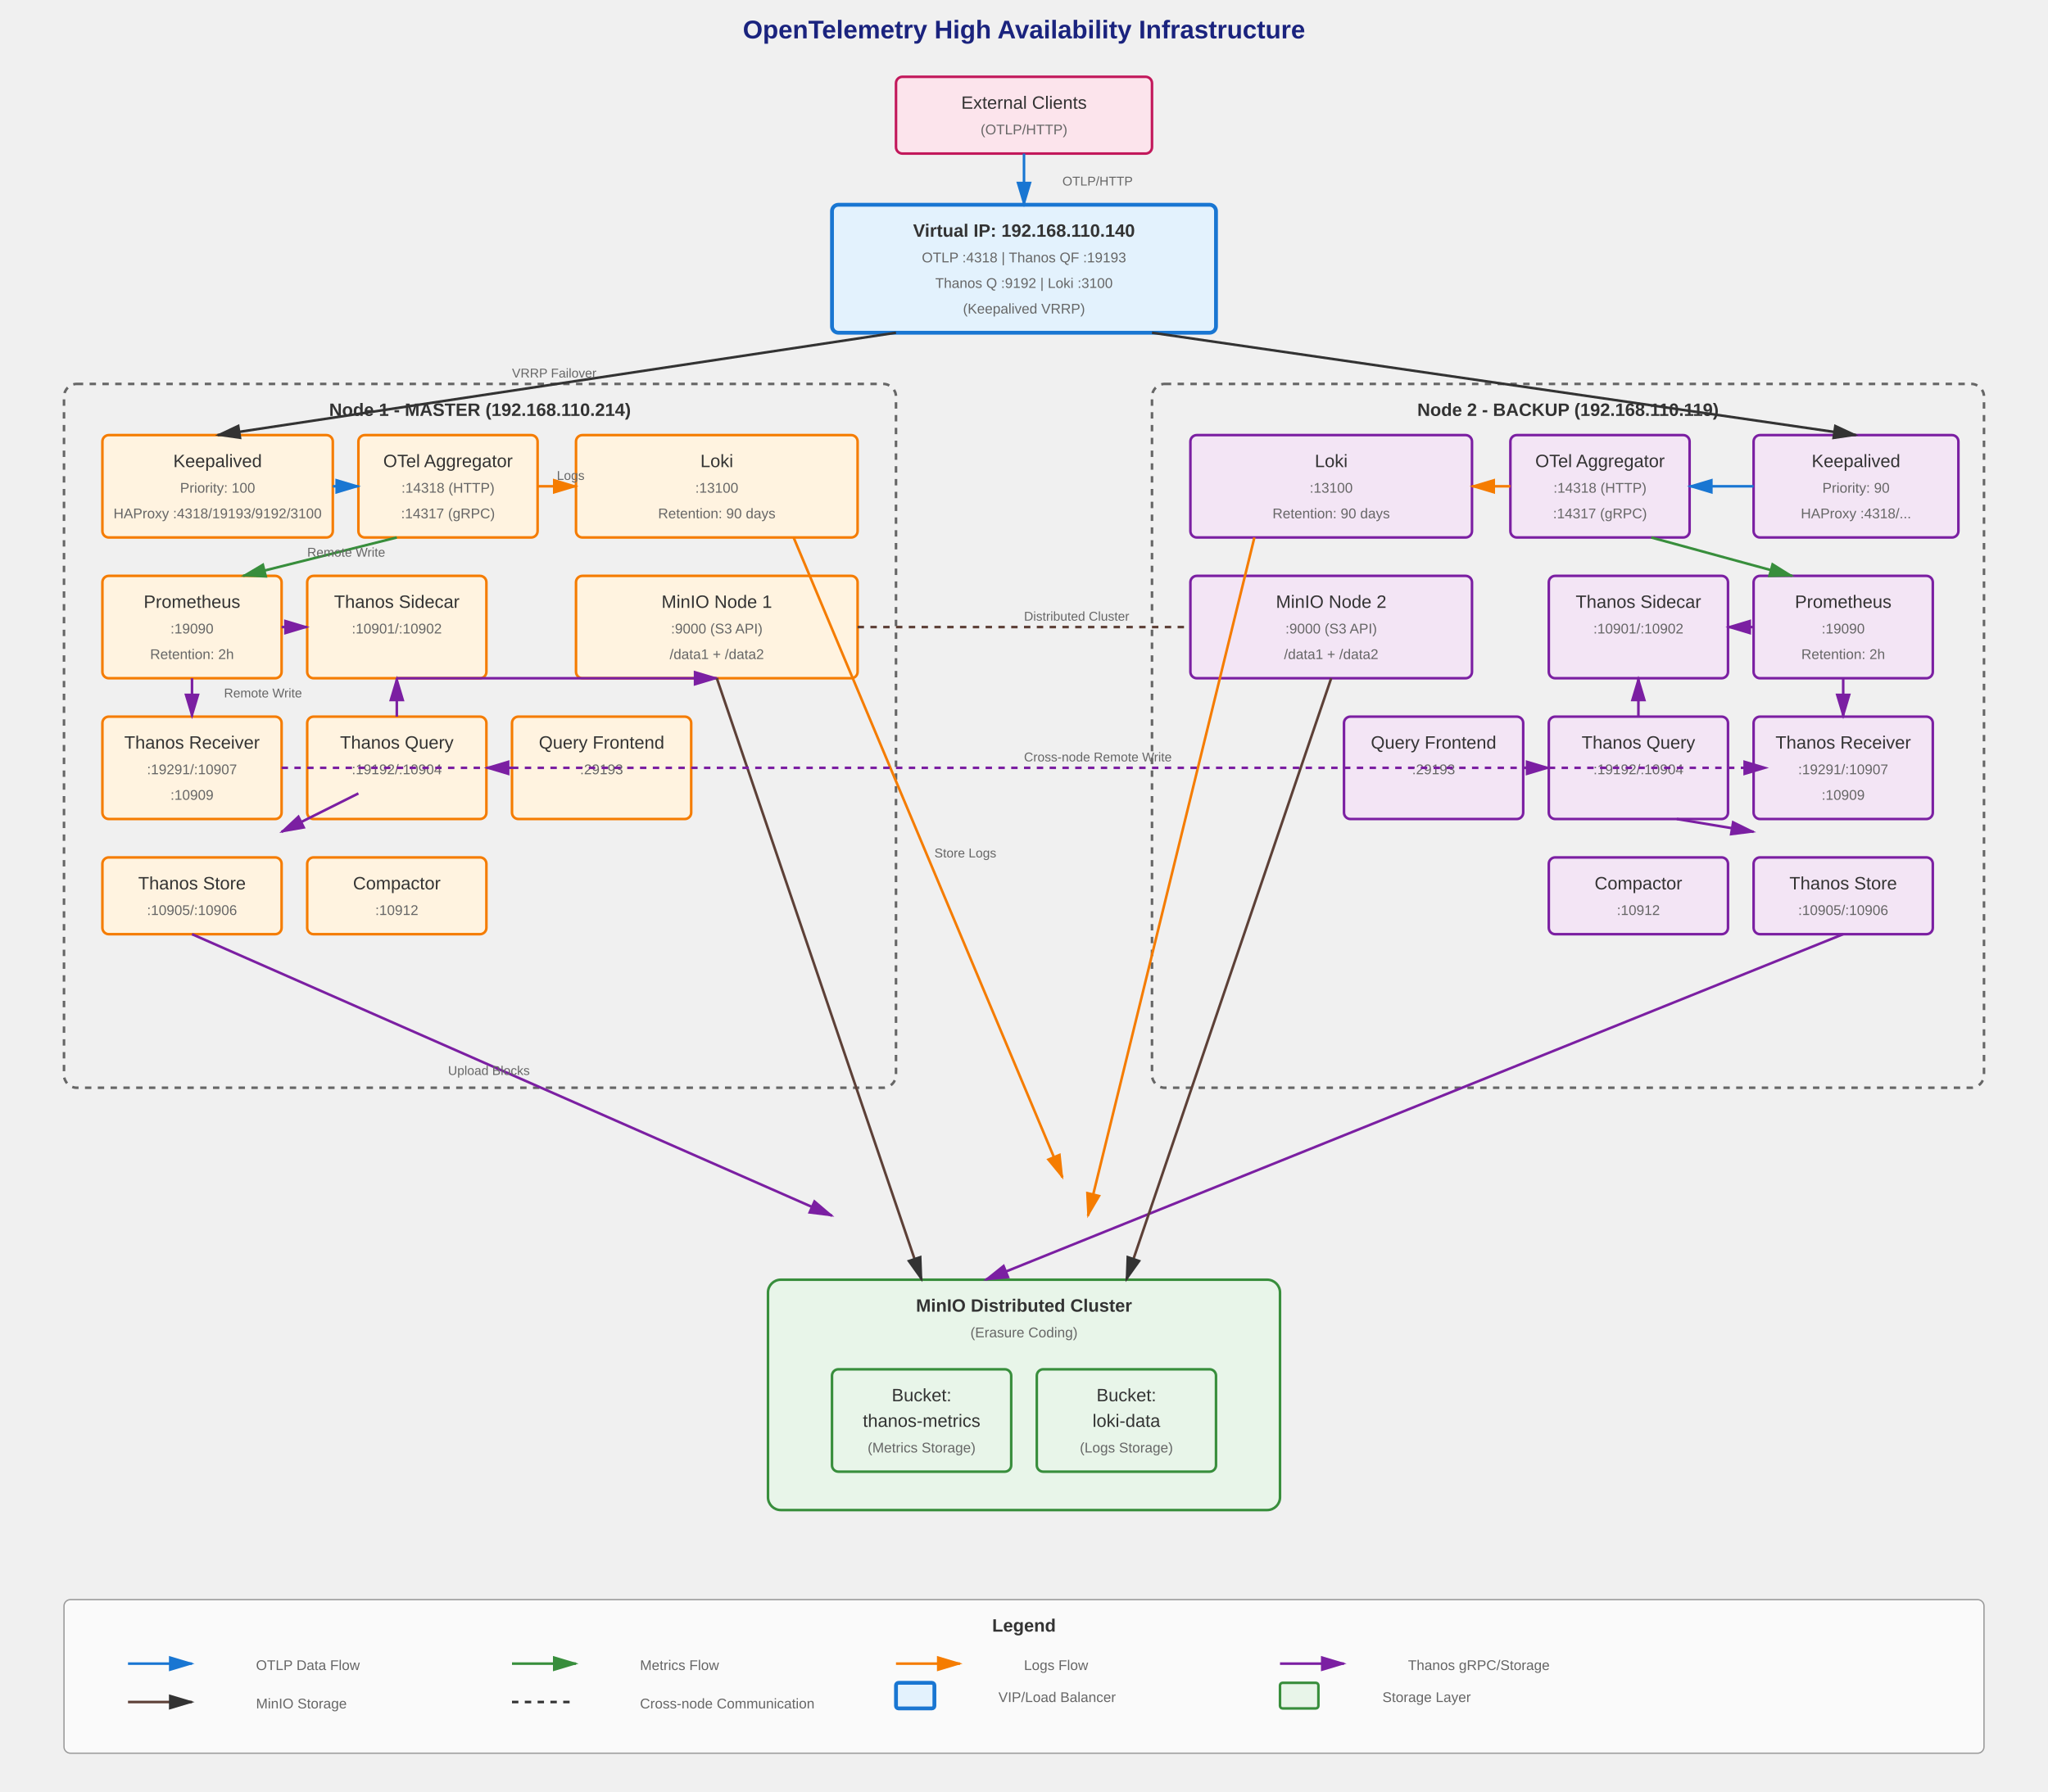
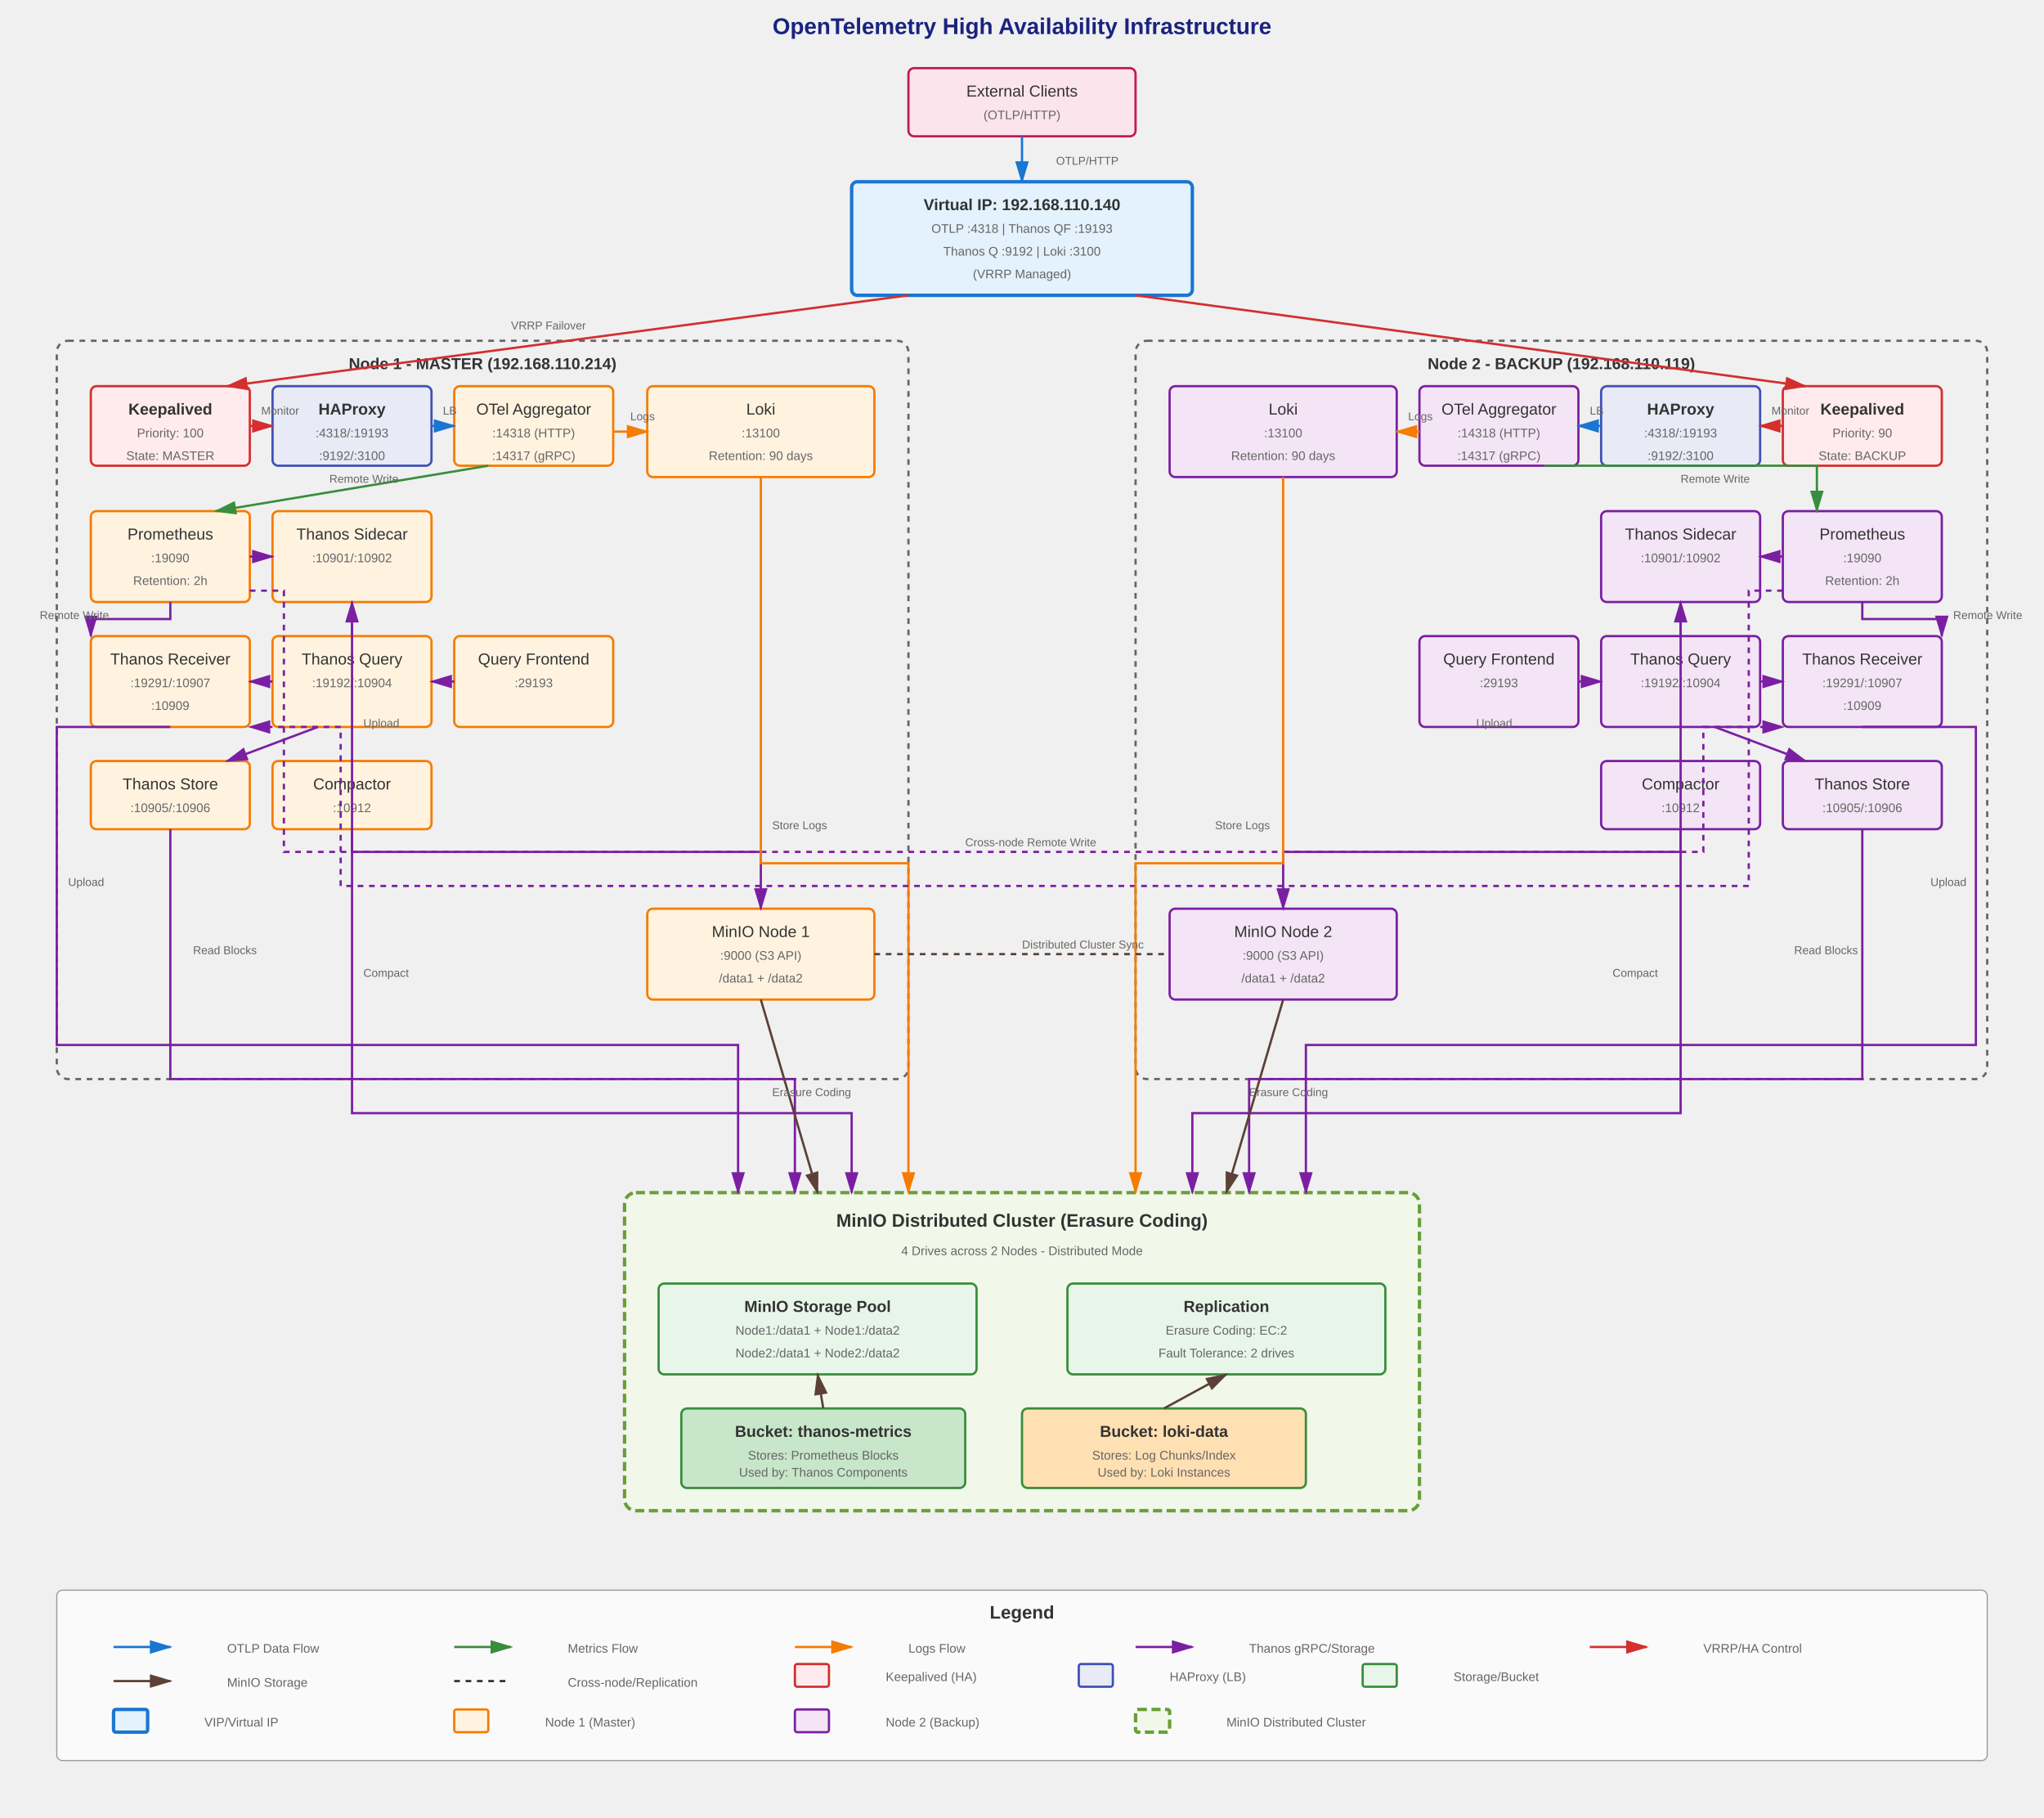
- <svg xmlns="http://www.w3.org/2000/svg" viewBox="0 0 1600 1400" width="1600" height="1400">
+ <svg xmlns="http://www.w3.org/2000/svg" viewBox="0 0 1800 1600" width="1800" height="1600">
  <defs>
    <style>
      .box { fill: #ffffff; stroke: #333; stroke-width: 2; }
      .cluster { fill: #f0f0f0; stroke: #666; stroke-width: 2; stroke-dasharray: 5,5; }
      .vip-box { fill: #e3f2fd; stroke: #1976d2; stroke-width: 3; }
      .master-box { fill: #fff3e0; stroke: #f57c00; stroke-width: 2; }
      .backup-box { fill: #f3e5f5; stroke: #7b1fa2; stroke-width: 2; }
      .storage-box { fill: #e8f5e9; stroke: #388e3c; stroke-width: 2; }
      .client-box { fill: #fce4ec; stroke: #c2185b; stroke-width: 2; }
+       .keepalived-box { fill: #ffebee; stroke: #d32f2f; stroke-width: 2; }
+       .haproxy-box { fill: #e8eaf6; stroke: #3f51b5; stroke-width: 2; }
+       .minio-cluster { fill: #f1f8e9; stroke: #689f38; stroke-width: 3; stroke-dasharray: 8,4; }
      .text { font-family: Arial, sans-serif; font-size: 14px; fill: #333; text-anchor: middle; }
      .text-small { font-family: Arial, sans-serif; font-size: 11px; fill: #666; text-anchor: middle; }
      .title { font-family: Arial, sans-serif; font-size: 20px; font-weight: bold; fill: #1a237e; text-anchor: middle; }
      .label { font-family: Arial, sans-serif; font-size: 10px; fill: #666; }
      .line { stroke: #333; stroke-width: 2; fill: none; }
      .line-blue { stroke: #1976d2; stroke-width: 2; fill: none; }
      .line-orange { stroke: #f57c00; stroke-width: 2; fill: none; }
      .line-green { stroke: #388e3c; stroke-width: 2; fill: none; }
      .line-purple { stroke: #7b1fa2; stroke-width: 2; fill: none; }
      .line-brown { stroke: #5d4037; stroke-width: 2; fill: none; }
+       .line-red { stroke: #d32f2f; stroke-width: 2; fill: none; }
      .arrow { stroke: #333; stroke-width: 2; fill: #333; }
    </style>
    <marker id="arrowhead" markerWidth="10" markerHeight="10" refX="9" refY="3" orient="auto">
      <polygon points="0 0, 10 3, 0 6" fill="#333" />
    </marker>
    <marker id="arrowhead-blue" markerWidth="10" markerHeight="10" refX="9" refY="3" orient="auto">
      <polygon points="0 0, 10 3, 0 6" fill="#1976d2" />
    </marker>
    <marker id="arrowhead-orange" markerWidth="10" markerHeight="10" refX="9" refY="3" orient="auto">
      <polygon points="0 0, 10 3, 0 6" fill="#f57c00" />
    </marker>
    <marker id="arrowhead-green" markerWidth="10" markerHeight="10" refX="9" refY="3" orient="auto">
      <polygon points="0 0, 10 3, 0 6" fill="#388e3c" />
    </marker>
    <marker id="arrowhead-purple" markerWidth="10" markerHeight="10" refX="9" refY="3" orient="auto">
      <polygon points="0 0, 10 3, 0 6" fill="#7b1fa2" />
    </marker>
+     <marker id="arrowhead-red" markerWidth="10" markerHeight="10" refX="9" refY="3" orient="auto">
+       <polygon points="0 0, 10 3, 0 6" fill="#d32f2f" />
+     </marker>
+     <marker id="arrowhead-brown" markerWidth="10" markerHeight="10" refX="9" refY="3" orient="auto">
+       <polygon points="0 0, 10 3, 0 6" fill="#5d4037" />
+     </marker>
  </defs>
-   <text x="800" y="30" class="title">OpenTelemetry High Availability Infrastructure</text>
-   <rect x="700" y="60" width="200" height="60" class="client-box" rx="5" />
-   <text x="800" y="85" class="text">External Clients</text>
-   <text x="800" y="105" class="text-small">(OTLP/HTTP)</text>
-   <rect x="650" y="160" width="300" height="100" class="vip-box" rx="5" />
-   <text x="800" y="185" class="text" style="font-weight: bold;">Virtual IP: 192.168.110.140</text>
-   <text x="800" y="205" class="text-small">OTLP :4318 | Thanos QF :19193</text>
-   <text x="800" y="225" class="text-small">Thanos Q :9192 | Loki :3100</text>
-   <text x="800" y="245" class="text-small">(Keepalived VRRP)</text>
-   <rect x="50" y="300" width="650" height="550" class="cluster" rx="10" />
-   <text x="375" y="325" class="text" style="font-weight: bold;">Node 1 - MASTER (192.168.110.214)</text>
-   <rect x="80" y="340" width="180" height="80" class="master-box" rx="5" />
-   <text x="170" y="365" class="text">Keepalived</text>
-   <text x="170" y="385" class="text-small">Priority: 100</text>
-   <text x="170" y="405" class="text-small">HAProxy :4318/19193/9192/3100</text>
-   <rect x="280" y="340" width="140" height="80" class="master-box" rx="5" />
-   <text x="350" y="365" class="text">OTel Aggregator</text>
-   <text x="350" y="385" class="text-small">:14318 (HTTP)</text>
-   <text x="350" y="405" class="text-small">:14317 (gRPC)</text>
+   <text x="900" y="30" class="title">OpenTelemetry High Availability Infrastructure</text>
+   <rect x="800" y="60" width="200" height="60" class="client-box" rx="5" />
+   <text x="900" y="85" class="text">External Clients</text>
+   <text x="900" y="105" class="text-small">(OTLP/HTTP)</text>
+   <rect x="750" y="160" width="300" height="100" class="vip-box" rx="5" />
+   <text x="900" y="185" class="text" style="font-weight: bold;">Virtual IP: 192.168.110.140</text>
+   <text x="900" y="205" class="text-small">OTLP :4318 | Thanos QF :19193</text>
+   <text x="900" y="225" class="text-small">Thanos Q :9192 | Loki :3100</text>
+   <text x="900" y="245" class="text-small">(VRRP Managed)</text>
+   <rect x="50" y="300" width="750" height="650" class="cluster" rx="10" />
+   <text x="425" y="325" class="text" style="font-weight: bold;">Node 1 - MASTER (192.168.110.214)</text>
+   <rect x="80" y="340" width="140" height="70" class="keepalived-box" rx="5" />
+   <text x="150" y="365" class="text" style="font-weight: bold;">Keepalived</text>
+   <text x="150" y="385" class="text-small">Priority: 100</text>
+   <text x="150" y="405" class="text-small">State: MASTER</text>
+   <rect x="240" y="340" width="140" height="70" class="haproxy-box" rx="5" />
+   <text x="310" y="365" class="text" style="font-weight: bold;">HAProxy</text>
+   <text x="310" y="385" class="text-small">:4318/:19193</text>
+   <text x="310" y="405" class="text-small">:9192/:3100</text>
+   <rect x="400" y="340" width="140" height="70" class="master-box" rx="5" />
+   <text x="470" y="365" class="text">OTel Aggregator</text>
+   <text x="470" y="385" class="text-small">:14318 (HTTP)</text>
+   <text x="470" y="405" class="text-small">:14317 (gRPC)</text>
  <rect x="80" y="450" width="140" height="80" class="master-box" rx="5" />
  <text x="150" y="475" class="text">Prometheus</text>
  <text x="150" y="495" class="text-small">:19090</text>
  <text x="150" y="515" class="text-small">Retention: 2h</text>
  <rect x="240" y="450" width="140" height="80" class="master-box" rx="5" />
  <text x="310" y="475" class="text">Thanos Sidecar</text>
  <text x="310" y="495" class="text-small">:10901/:10902</text>
  <rect x="80" y="560" width="140" height="80" class="master-box" rx="5" />
  <text x="150" y="585" class="text">Thanos Receiver</text>
  <text x="150" y="605" class="text-small">:19291/:10907</text>
  <text x="150" y="625" class="text-small">:10909</text>
  <rect x="240" y="560" width="140" height="80" class="master-box" rx="5" />
  <text x="310" y="585" class="text">Thanos Query</text>
  <text x="310" y="605" class="text-small">:19192/:10904</text>
  <rect x="400" y="560" width="140" height="80" class="master-box" rx="5" />
  <text x="470" y="585" class="text">Query Frontend</text>
  <text x="470" y="605" class="text-small">:29193</text>
  <rect x="80" y="670" width="140" height="60" class="master-box" rx="5" />
  <text x="150" y="695" class="text">Thanos Store</text>
  <text x="150" y="715" class="text-small">:10905/:10906</text>
  <rect x="240" y="670" width="140" height="60" class="master-box" rx="5" />
  <text x="310" y="695" class="text">Compactor</text>
  <text x="310" y="715" class="text-small">:10912</text>
-   <rect x="450" y="340" width="220" height="80" class="master-box" rx="5" />
-   <text x="560" y="365" class="text">Loki</text>
-   <text x="560" y="385" class="text-small">:13100</text>
-   <text x="560" y="405" class="text-small">Retention: 90 days</text>
-   <rect x="450" y="450" width="220" height="80" class="master-box" rx="5" />
-   <text x="560" y="475" class="text">MinIO Node 1</text>
-   <text x="560" y="495" class="text-small">:9000 (S3 API)</text>
-   <text x="560" y="515" class="text-small">/data1 + /data2</text>
-   <rect x="900" y="300" width="650" height="550" class="cluster" rx="10" />
-   <text x="1225" y="325" class="text" style="font-weight: bold;">Node 2 - BACKUP (192.168.110.119)</text>
-   <rect x="1370" y="340" width="160" height="80" class="backup-box" rx="5" />
-   <text x="1450" y="365" class="text">Keepalived</text>
-   <text x="1450" y="385" class="text-small">Priority: 90</text>
-   <text x="1450" y="405" class="text-small">HAProxy :4318/...</text>
-   <rect x="1180" y="340" width="140" height="80" class="backup-box" rx="5" />
-   <text x="1250" y="365" class="text">OTel Aggregator</text>
-   <text x="1250" y="385" class="text-small">:14318 (HTTP)</text>
-   <text x="1250" y="405" class="text-small">:14317 (gRPC)</text>
-   <rect x="1370" y="450" width="140" height="80" class="backup-box" rx="5" />
-   <text x="1440" y="475" class="text">Prometheus</text>
-   <text x="1440" y="495" class="text-small">:19090</text>
-   <text x="1440" y="515" class="text-small">Retention: 2h</text>
-   <rect x="1210" y="450" width="140" height="80" class="backup-box" rx="5" />
-   <text x="1280" y="475" class="text">Thanos Sidecar</text>
-   <text x="1280" y="495" class="text-small">:10901/:10902</text>
-   <rect x="1370" y="560" width="140" height="80" class="backup-box" rx="5" />
-   <text x="1440" y="585" class="text">Thanos Receiver</text>
-   <text x="1440" y="605" class="text-small">:19291/:10907</text>
-   <text x="1440" y="625" class="text-small">:10909</text>
-   <rect x="1210" y="560" width="140" height="80" class="backup-box" rx="5" />
-   <text x="1280" y="585" class="text">Thanos Query</text>
-   <text x="1280" y="605" class="text-small">:19192/:10904</text>
-   <rect x="1050" y="560" width="140" height="80" class="backup-box" rx="5" />
-   <text x="1120" y="585" class="text">Query Frontend</text>
-   <text x="1120" y="605" class="text-small">:29193</text>
-   <rect x="1370" y="670" width="140" height="60" class="backup-box" rx="5" />
-   <text x="1440" y="695" class="text">Thanos Store</text>
-   <text x="1440" y="715" class="text-small">:10905/:10906</text>
-   <rect x="1210" y="670" width="140" height="60" class="backup-box" rx="5" />
-   <text x="1280" y="695" class="text">Compactor</text>
-   <text x="1280" y="715" class="text-small">:10912</text>
-   <rect x="930" y="340" width="220" height="80" class="backup-box" rx="5" />
-   <text x="1040" y="365" class="text">Loki</text>
-   <text x="1040" y="385" class="text-small">:13100</text>
-   <text x="1040" y="405" class="text-small">Retention: 90 days</text>
-   <rect x="930" y="450" width="220" height="80" class="backup-box" rx="5" />
-   <text x="1040" y="475" class="text">MinIO Node 2</text>
-   <text x="1040" y="495" class="text-small">:9000 (S3 API)</text>
-   <text x="1040" y="515" class="text-small">/data1 + /data2</text>
-   <rect x="600" y="1000" width="400" height="180" class="storage-box" rx="10" />
-   <text x="800" y="1025" class="text" style="font-weight: bold;">MinIO Distributed Cluster</text>
-   <text x="800" y="1045" class="text-small">(Erasure Coding)</text>
-   <rect x="650" y="1070" width="140" height="80" class="storage-box" rx="5" />
-   <text x="720" y="1095" class="text">Bucket:</text>
-   <text x="720" y="1115" class="text">thanos-metrics</text>
-   <text x="720" y="1135" class="text-small">(Metrics Storage)</text>
-   <rect x="810" y="1070" width="140" height="80" class="storage-box" rx="5" />
-   <text x="880" y="1095" class="text">Bucket:</text>
-   <text x="880" y="1115" class="text">loki-data</text>
-   <text x="880" y="1135" class="text-small">(Logs Storage)</text>
-   <line x1="800" y1="120" x2="800" y2="160" class="line-blue" marker-end="url(#arrowhead-blue)" />
-   <text x="830" y="145" class="label" fill="#1976d2">OTLP/HTTP</text>
-   <line x1="700" y1="260" x2="170" y2="340" class="line" marker-end="url(#arrowhead)" />
-   <text x="400" y="295" class="label">VRRP Failover</text>
-   <line x1="900" y1="260" x2="1450" y2="340" class="line" marker-end="url(#arrowhead)" />
-   <line x1="260" y1="380" x2="280" y2="380" class="line-blue" marker-end="url(#arrowhead-blue)" />
-   <line x1="310" y1="420" x2="190" y2="450" class="line-green" marker-end="url(#arrowhead-green)" />
-   <text x="240" y="435" class="label" fill="#388e3c">Remote Write</text>
-   <line x1="420" y1="380" x2="450" y2="380" class="line-orange" marker-end="url(#arrowhead-orange)" />
-   <text x="435" y="375" class="label" fill="#f57c00">Logs</text>
+   <rect x="570" y="340" width="200" height="80" class="master-box" rx="5" />
+   <text x="670" y="365" class="text">Loki</text>
+   <text x="670" y="385" class="text-small">:13100</text>
+   <text x="670" y="405" class="text-small">Retention: 90 days</text>
+   <rect x="570" y="800" width="200" height="80" class="master-box" rx="5" />
+   <text x="670" y="825" class="text">MinIO Node 1</text>
+   <text x="670" y="845" class="text-small">:9000 (S3 API)</text>
+   <text x="670" y="865" class="text-small">/data1 + /data2</text>
+   <rect x="1000" y="300" width="750" height="650" class="cluster" rx="10" />
+   <text x="1375" y="325" class="text" style="font-weight: bold;">Node 2 - BACKUP (192.168.110.119)</text>
+   <rect x="1570" y="340" width="140" height="70" class="keepalived-box" rx="5" />
+   <text x="1640" y="365" class="text" style="font-weight: bold;">Keepalived</text>
+   <text x="1640" y="385" class="text-small">Priority: 90</text>
+   <text x="1640" y="405" class="text-small">State: BACKUP</text>
+   <rect x="1410" y="340" width="140" height="70" class="haproxy-box" rx="5" />
+   <text x="1480" y="365" class="text" style="font-weight: bold;">HAProxy</text>
+   <text x="1480" y="385" class="text-small">:4318/:19193</text>
+   <text x="1480" y="405" class="text-small">:9192/:3100</text>
+   <rect x="1250" y="340" width="140" height="70" class="backup-box" rx="5" />
+   <text x="1320" y="365" class="text">OTel Aggregator</text>
+   <text x="1320" y="385" class="text-small">:14318 (HTTP)</text>
+   <text x="1320" y="405" class="text-small">:14317 (gRPC)</text>
+   <rect x="1570" y="450" width="140" height="80" class="backup-box" rx="5" />
+   <text x="1640" y="475" class="text">Prometheus</text>
+   <text x="1640" y="495" class="text-small">:19090</text>
+   <text x="1640" y="515" class="text-small">Retention: 2h</text>
+   <rect x="1410" y="450" width="140" height="80" class="backup-box" rx="5" />
+   <text x="1480" y="475" class="text">Thanos Sidecar</text>
+   <text x="1480" y="495" class="text-small">:10901/:10902</text>
+   <rect x="1570" y="560" width="140" height="80" class="backup-box" rx="5" />
+   <text x="1640" y="585" class="text">Thanos Receiver</text>
+   <text x="1640" y="605" class="text-small">:19291/:10907</text>
+   <text x="1640" y="625" class="text-small">:10909</text>
+   <rect x="1410" y="560" width="140" height="80" class="backup-box" rx="5" />
+   <text x="1480" y="585" class="text">Thanos Query</text>
+   <text x="1480" y="605" class="text-small">:19192/:10904</text>
+   <rect x="1250" y="560" width="140" height="80" class="backup-box" rx="5" />
+   <text x="1320" y="585" class="text">Query Frontend</text>
+   <text x="1320" y="605" class="text-small">:29193</text>
+   <rect x="1570" y="670" width="140" height="60" class="backup-box" rx="5" />
+   <text x="1640" y="695" class="text">Thanos Store</text>
+   <text x="1640" y="715" class="text-small">:10905/:10906</text>
+   <rect x="1410" y="670" width="140" height="60" class="backup-box" rx="5" />
+   <text x="1480" y="695" class="text">Compactor</text>
+   <text x="1480" y="715" class="text-small">:10912</text>
+   <rect x="1030" y="340" width="200" height="80" class="backup-box" rx="5" />
+   <text x="1130" y="365" class="text">Loki</text>
+   <text x="1130" y="385" class="text-small">:13100</text>
+   <text x="1130" y="405" class="text-small">Retention: 90 days</text>
+   <rect x="1030" y="800" width="200" height="80" class="backup-box" rx="5" />
+   <text x="1130" y="825" class="text">MinIO Node 2</text>
+   <text x="1130" y="845" class="text-small">:9000 (S3 API)</text>
+   <text x="1130" y="865" class="text-small">/data1 + /data2</text>
+   <rect x="550" y="1050" width="700" height="280" class="minio-cluster" rx="10" />
+   <text x="900" y="1080" class="text" style="font-weight: bold; font-size: 16px;">MinIO Distributed Cluster (Erasure Coding)</text>
+   <text x="900" y="1105" class="text-small">4 Drives across 2 Nodes - Distributed Mode</text>
+   <rect x="580" y="1130" width="280" height="80" class="storage-box" rx="5" />
+   <text x="720" y="1155" class="text" style="font-weight: bold;">MinIO Storage Pool</text>
+   <text x="720" y="1175" class="text-small">Node1:/data1 + Node1:/data2</text>
+   <text x="720" y="1195" class="text-small">Node2:/data1 + Node2:/data2</text>
+   <rect x="940" y="1130" width="280" height="80" class="storage-box" rx="5" />
+   <text x="1080" y="1155" class="text" style="font-weight: bold;">Replication</text>
+   <text x="1080" y="1175" class="text-small">Erasure Coding: EC:2</text>
+   <text x="1080" y="1195" class="text-small">Fault Tolerance: 2 drives</text>
+   <rect x="600" y="1240" width="250" height="70" class="storage-box" rx="5" style="fill: #c8e6c9;" />
+   <text x="725" y="1265" class="text" style="font-weight: bold;">Bucket: thanos-metrics</text>
+   <text x="725" y="1285" class="text-small">Stores: Prometheus Blocks</text>
+   <text x="725" y="1300" class="text-small">Used by: Thanos Components</text>
+   <rect x="900" y="1240" width="250" height="70" class="storage-box" rx="5" style="fill: #ffe0b2;" />
+   <text x="1025" y="1265" class="text" style="font-weight: bold;">Bucket: loki-data</text>
+   <text x="1025" y="1285" class="text-small">Stores: Log Chunks/Index</text>
+   <text x="1025" y="1300" class="text-small">Used by: Loki Instances</text>
+   <line x1="900" y1="120" x2="900" y2="160" class="line-blue" marker-end="url(#arrowhead-blue)" />
+   <text x="930" y="145" class="label" fill="#1976d2">OTLP/HTTP</text>
+   <line x1="800" y1="260" x2="200" y2="340" class="line-red" marker-end="url(#arrowhead-red)" />
+   <text x="450" y="290" class="label" fill="#d32f2f">VRRP Failover</text>
+   <line x1="1000" y1="260" x2="1590" y2="340" class="line-red" marker-end="url(#arrowhead-red)" />
+   <line x1="220" y1="375" x2="240" y2="375" class="line-red" marker-end="url(#arrowhead-red)" />
+   <text x="230" y="365" class="label" fill="#d32f2f">Monitor</text>
+   <line x1="380" y1="375" x2="400" y2="375" class="line-blue" marker-end="url(#arrowhead-blue)" />
+   <text x="390" y="365" class="label" fill="#1976d2">LB</text>
+   <line x1="430" y1="410" x2="190" y2="450" class="line-green" marker-end="url(#arrowhead-green)" />
+   <text x="290" y="425" class="label" fill="#388e3c">Remote Write</text>
+   <line x1="540" y1="380" x2="570" y2="380" class="line-orange" marker-end="url(#arrowhead-orange)" />
+   <text x="555" y="370" class="label" fill="#f57c00">Logs</text>
  <line x1="220" y1="490" x2="240" y2="490" class="line-purple" marker-end="url(#arrowhead-purple)" />
-   <line x1="150" y1="530" x2="150" y2="560" class="line-purple" marker-end="url(#arrowhead-purple)" />
-   <text x="175" y="545" class="label" fill="#7b1fa2">Remote Write</text>
+   <path d="M 150,530 L 150,545 L 80,545 L 80,560" class="line-purple" marker-end="url(#arrowhead-purple)" />
+   <text x="35" y="545" class="label" fill="#7b1fa2">Remote Write</text>
+   <path d="M 220,520 L 250,520 L 250,750 L 1500,750 L 1500,640 L 1570,640" class="line-purple" style="stroke-dasharray: 5,5" marker-end="url(#arrowhead-purple)" />
+   <text x="850" y="745" class="label" fill="#7b1fa2">Cross-node Remote Write</text>
  <line x1="400" y1="600" x2="380" y2="600" class="line-purple" marker-end="url(#arrowhead-purple)" />
-   <line x1="280" y1="620" x2="220" y2="650" class="line-purple" marker-end="url(#arrowhead-purple)" />
  <line x1="310" y1="560" x2="310" y2="530" class="line-purple" marker-end="url(#arrowhead-purple)" />
-   <line x1="310" y1="530" x2="560" y2="530" class="line-purple" marker-end="url(#arrowhead-purple)" />
-   <line x1="150" y1="730" x2="650" y2="950" class="line-purple" marker-end="url(#arrowhead-purple)" />
-   <text x="350" y="840" class="label" fill="#7b1fa2">Upload Blocks</text>
-   <line x1="620" y1="420" x2="830" y2="920" class="line-orange" marker-end="url(#arrowhead-orange)" />
-   <text x="730" y="670" class="label" fill="#f57c00">Store Logs</text>
-   <line x1="560" y1="530" x2="720" y2="1000" class="line-brown" marker-end="url(#arrowhead)" />
-   <line x1="1370" y1="380" x2="1320" y2="380" class="line-blue" marker-end="url(#arrowhead-blue)" />
-   <line x1="1290" y1="420" x2="1400" y2="450" class="line-green" marker-end="url(#arrowhead-green)" />
-   <line x1="1180" y1="380" x2="1150" y2="380" class="line-orange" marker-end="url(#arrowhead-orange)" />
-   <line x1="1370" y1="490" x2="1350" y2="490" class="line-purple" marker-end="url(#arrowhead-purple)" />
-   <line x1="1440" y1="530" x2="1440" y2="560" class="line-purple" marker-end="url(#arrowhead-purple)" />
-   <line x1="1190" y1="600" x2="1210" y2="600" class="line-purple" marker-end="url(#arrowhead-purple)" />
-   <line x1="1310" y1="640" x2="1370" y2="650" class="line-purple" marker-end="url(#arrowhead-purple)" />
-   <line x1="1280" y1="560" x2="1280" y2="530" class="line-purple" marker-end="url(#arrowhead-purple)" />
-   <line x1="1440" y1="730" x2="770" y2="1000" class="line-purple" marker-end="url(#arrowhead-purple)" />
-   <line x1="980" y1="420" x2="850" y2="950" class="line-orange" marker-end="url(#arrowhead-orange)" />
-   <line x1="1040" y1="530" x2="880" y2="1000" class="line-brown" marker-end="url(#arrowhead)" />
-   <line x1="220" y1="600" x2="1380" y2="600" class="line-purple" style="stroke-dasharray: 5,5" marker-end="url(#arrowhead-purple)" />
-   <text x="800" y="595" class="label" fill="#7b1fa2">Cross-node Remote Write</text>
-   <line x1="670" y1="490" x2="930" y2="490" class="line-brown" style="stroke-dasharray: 5,5" />
-   <text x="800" y="485" class="label" fill="#5d4037">Distributed Cluster</text>
-   <rect x="50" y="1250" width="1500" height="120" fill="#fafafa" stroke="#999" stroke-width="1" rx="5" />
-   <text x="800" y="1275" class="text" style="font-weight: bold;">Legend</text>
-   <line x1="100" y1="1300" x2="150" y2="1300" class="line-blue" marker-end="url(#arrowhead-blue)" />
-   <text x="200" y="1305" class="text-small" style="text-anchor: start;">OTLP Data Flow</text>
-   <line x1="400" y1="1300" x2="450" y2="1300" class="line-green" marker-end="url(#arrowhead-green)" />
-   <text x="500" y="1305" class="text-small" style="text-anchor: start;">Metrics Flow</text>
-   <line x1="700" y1="1300" x2="750" y2="1300" class="line-orange" marker-end="url(#arrowhead-orange)" />
-   <text x="800" y="1305" class="text-small" style="text-anchor: start;">Logs Flow</text>
-   <line x1="1000" y1="1300" x2="1050" y2="1300" class="line-purple" marker-end="url(#arrowhead-purple)" />
-   <text x="1100" y="1305" class="text-small" style="text-anchor: start;">Thanos gRPC/Storage</text>
-   <line x1="100" y1="1330" x2="150" y2="1330" class="line-brown" marker-end="url(#arrowhead)" />
-   <text x="200" y="1335" class="text-small" style="text-anchor: start;">MinIO Storage</text>
-   <line x1="400" y1="1330" x2="450" y2="1330" class="line" style="stroke-dasharray: 5,5" />
-   <text x="500" y="1335" class="text-small" style="text-anchor: start;">Cross-node Communication</text>
-   <rect x="700" y="1315" width="30" height="20" class="vip-box" rx="2" />
-   <text x="780" y="1330" class="text-small" style="text-anchor: start;">VIP/Load Balancer</text>
-   <rect x="1000" y="1315" width="30" height="20" class="storage-box" rx="2" />
-   <text x="1080" y="1330" class="text-small" style="text-anchor: start;">Storage Layer</text>
+   <line x1="240" y1="600" x2="220" y2="600" class="line-purple" marker-end="url(#arrowhead-purple)" />
+   <line x1="280" y1="640" x2="200" y2="670" class="line-purple" marker-end="url(#arrowhead-purple)" />
+   <path d="M 310,530 L 310,750 L 670,750 L 670,800" class="line-purple" marker-end="url(#arrowhead-purple)" />
+   <text x="320" y="640" class="label" fill="#7b1fa2">Upload</text>
+   <path d="M 150,730 L 150,950 L 700,950 L 700,1050" class="line-purple" marker-end="url(#arrowhead-purple)" />
+   <text x="170" y="840" class="label" fill="#7b1fa2">Read Blocks</text>
+   <path d="M 150,640 L 50,640 L 50,920 L 650,920 L 650,1050" class="line-purple" marker-end="url(#arrowhead-purple)" />
+   <text x="60" y="780" class="label" fill="#7b1fa2">Upload</text>
+   <path d="M 310,730 L 310,980 L 750,980 L 750,1050" class="line-purple" marker-end="url(#arrowhead-purple)" />
+   <text x="320" y="860" class="label" fill="#7b1fa2">Compact</text>
+   <path d="M 670,420 L 670,760 L 800,760 L 800,1050" class="line-orange" marker-end="url(#arrowhead-orange)" />
+   <text x="680" y="730" class="label" fill="#f57c00">Store Logs</text>
+   <line x1="670" y1="880" x2="720" y2="1050" class="line-brown" marker-end="url(#arrowhead-brown)" />
+   <text x="680" y="965" class="label" fill="#5d4037">Erasure Coding</text>
+   <line x1="1570" y1="375" x2="1550" y2="375" class="line-red" marker-end="url(#arrowhead-red)" />
+   <text x="1560" y="365" class="label" fill="#d32f2f">Monitor</text>
+   <line x1="1410" y1="375" x2="1390" y2="375" class="line-blue" marker-end="url(#arrowhead-blue)" />
+   <text x="1400" y="365" class="label" fill="#1976d2">LB</text>
+   <path d="M 1360,410 L 1600,410 L 1600,450" class="line-green" marker-end="url(#arrowhead-green)" />
+   <text x="1480" y="425" class="label" fill="#388e3c">Remote Write</text>
+   <line x1="1250" y1="380" x2="1230" y2="380" class="line-orange" marker-end="url(#arrowhead-orange)" />
+   <text x="1240" y="370" class="label" fill="#f57c00">Logs</text>
+   <line x1="1570" y1="490" x2="1550" y2="490" class="line-purple" marker-end="url(#arrowhead-purple)" />
+   <path d="M 1640,530 L 1640,545 L 1710,545 L 1710,560" class="line-purple" marker-end="url(#arrowhead-purple)" />
+   <text x="1720" y="545" class="label" fill="#7b1fa2">Remote Write</text>
+   <path d="M 1570,520 L 1540,520 L 1540,780 L 300,780 L 300,640 L 220,640" class="line-purple" style="stroke-dasharray: 5,5" marker-end="url(#arrowhead-purple)" />
+   <line x1="1390" y1="600" x2="1410" y2="600" class="line-purple" marker-end="url(#arrowhead-purple)" />
+   <line x1="1480" y1="560" x2="1480" y2="530" class="line-purple" marker-end="url(#arrowhead-purple)" />
+   <line x1="1550" y1="600" x2="1570" y2="600" class="line-purple" marker-end="url(#arrowhead-purple)" />
+   <line x1="1510" y1="640" x2="1590" y2="670" class="line-purple" marker-end="url(#arrowhead-purple)" />
+   <path d="M 1480,530 L 1480,750 L 1130,750 L 1130,800" class="line-purple" marker-end="url(#arrowhead-purple)" />
+   <text x="1300" y="640" class="label" fill="#7b1fa2">Upload</text>
+   <path d="M 1640,730 L 1640,950 L 1100,950 L 1100,1050" class="line-purple" marker-end="url(#arrowhead-purple)" />
+   <text x="1580" y="840" class="label" fill="#7b1fa2">Read Blocks</text>
+   <path d="M 1640,640 L 1740,640 L 1740,920 L 1150,920 L 1150,1050" class="line-purple" marker-end="url(#arrowhead-purple)" />
+   <text x="1700" y="780" class="label" fill="#7b1fa2">Upload</text>
+   <path d="M 1480,730 L 1480,980 L 1050,980 L 1050,1050" class="line-purple" marker-end="url(#arrowhead-purple)" />
+   <text x="1420" y="860" class="label" fill="#7b1fa2">Compact</text>
+   <path d="M 1130,420 L 1130,760 L 1000,760 L 1000,1050" class="line-orange" marker-end="url(#arrowhead-orange)" />
+   <text x="1070" y="730" class="label" fill="#f57c00">Store Logs</text>
+   <line x1="1130" y1="880" x2="1080" y2="1050" class="line-brown" marker-end="url(#arrowhead-brown)" />
+   <text x="1100" y="965" class="label" fill="#5d4037">Erasure Coding</text>
+   <line x1="770" y1="840" x2="1030" y2="840" class="line-brown" style="stroke-dasharray: 5,5" />
+   <text x="900" y="835" class="label" fill="#5d4037">Distributed Cluster Sync</text>
+   <line x1="725" y1="1240" x2="720" y2="1210" class="line-brown" marker-end="url(#arrowhead-brown)" />
+   <line x1="1025" y1="1240" x2="1080" y2="1210" class="line-brown" marker-end="url(#arrowhead-brown)" />
+   <rect x="50" y="1400" width="1700" height="150" fill="#fafafa" stroke="#999" stroke-width="1" rx="5" />
+   <text x="900" y="1425" class="text" style="font-weight: bold; font-size: 16px;">Legend</text>
+   <line x1="100" y1="1450" x2="150" y2="1450" class="line-blue" marker-end="url(#arrowhead-blue)" />
+   <text x="200" y="1455" class="text-small" style="text-anchor: start;">OTLP Data Flow</text>
+   <line x1="400" y1="1450" x2="450" y2="1450" class="line-green" marker-end="url(#arrowhead-green)" />
+   <text x="500" y="1455" class="text-small" style="text-anchor: start;">Metrics Flow</text>
+   <line x1="700" y1="1450" x2="750" y2="1450" class="line-orange" marker-end="url(#arrowhead-orange)" />
+   <text x="800" y="1455" class="text-small" style="text-anchor: start;">Logs Flow</text>
+   <line x1="1000" y1="1450" x2="1050" y2="1450" class="line-purple" marker-end="url(#arrowhead-purple)" />
+   <text x="1100" y="1455" class="text-small" style="text-anchor: start;">Thanos gRPC/Storage</text>
+   <line x1="1400" y1="1450" x2="1450" y2="1450" class="line-red" marker-end="url(#arrowhead-red)" />
+   <text x="1500" y="1455" class="text-small" style="text-anchor: start;">VRRP/HA Control</text>
+   <line x1="100" y1="1480" x2="150" y2="1480" class="line-brown" marker-end="url(#arrowhead-brown)" />
+   <text x="200" y="1485" class="text-small" style="text-anchor: start;">MinIO Storage</text>
+   <line x1="400" y1="1480" x2="450" y2="1480" class="line" style="stroke-dasharray: 5,5" />
+   <text x="500" y="1485" class="text-small" style="text-anchor: start;">Cross-node/Replication</text>
+   <rect x="700" y="1465" width="30" height="20" class="keepalived-box" rx="2" />
+   <text x="780" y="1480" class="text-small" style="text-anchor: start;">Keepalived (HA)</text>
+   <rect x="950" y="1465" width="30" height="20" class="haproxy-box" rx="2" />
+   <text x="1030" y="1480" class="text-small" style="text-anchor: start;">HAProxy (LB)</text>
+   <rect x="1200" y="1465" width="30" height="20" class="storage-box" rx="2" />
+   <text x="1280" y="1480" class="text-small" style="text-anchor: start;">Storage/Bucket</text>
+   <rect x="100" y="1505" width="30" height="20" class="vip-box" rx="2" />
+   <text x="180" y="1520" class="text-small" style="text-anchor: start;">VIP/Virtual IP</text>
+   <rect x="400" y="1505" width="30" height="20" class="master-box" rx="2" />
+   <text x="480" y="1520" class="text-small" style="text-anchor: start;">Node 1 (Master)</text>
+   <rect x="700" y="1505" width="30" height="20" class="backup-box" rx="2" />
+   <text x="780" y="1520" class="text-small" style="text-anchor: start;">Node 2 (Backup)</text>
+   <rect x="1000" y="1505" width="30" height="20" class="minio-cluster" rx="2" />
+   <text x="1080" y="1520" class="text-small" style="text-anchor: start;">MinIO Distributed Cluster</text>
</svg>
